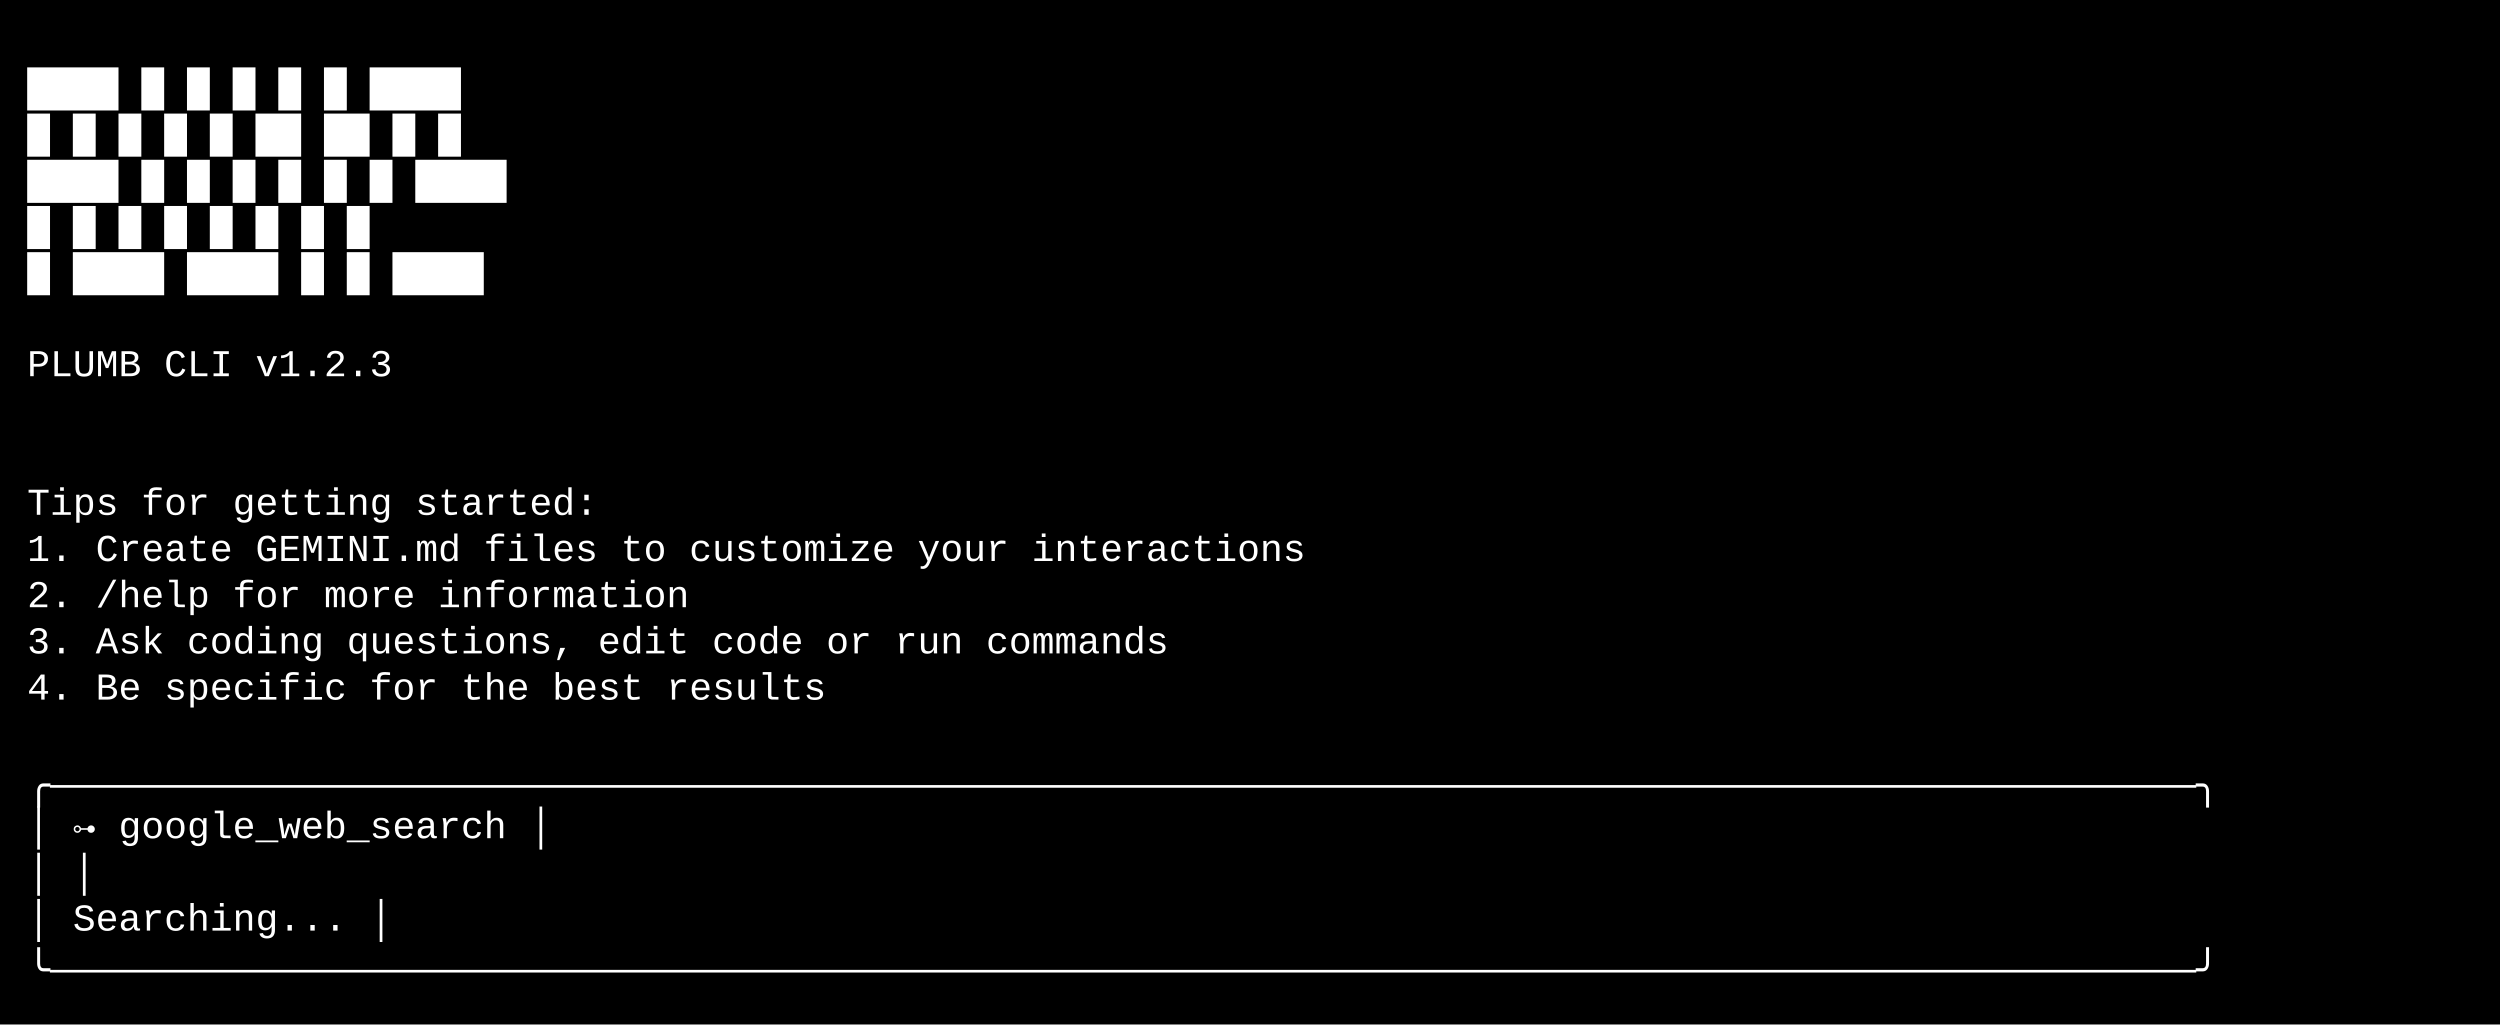
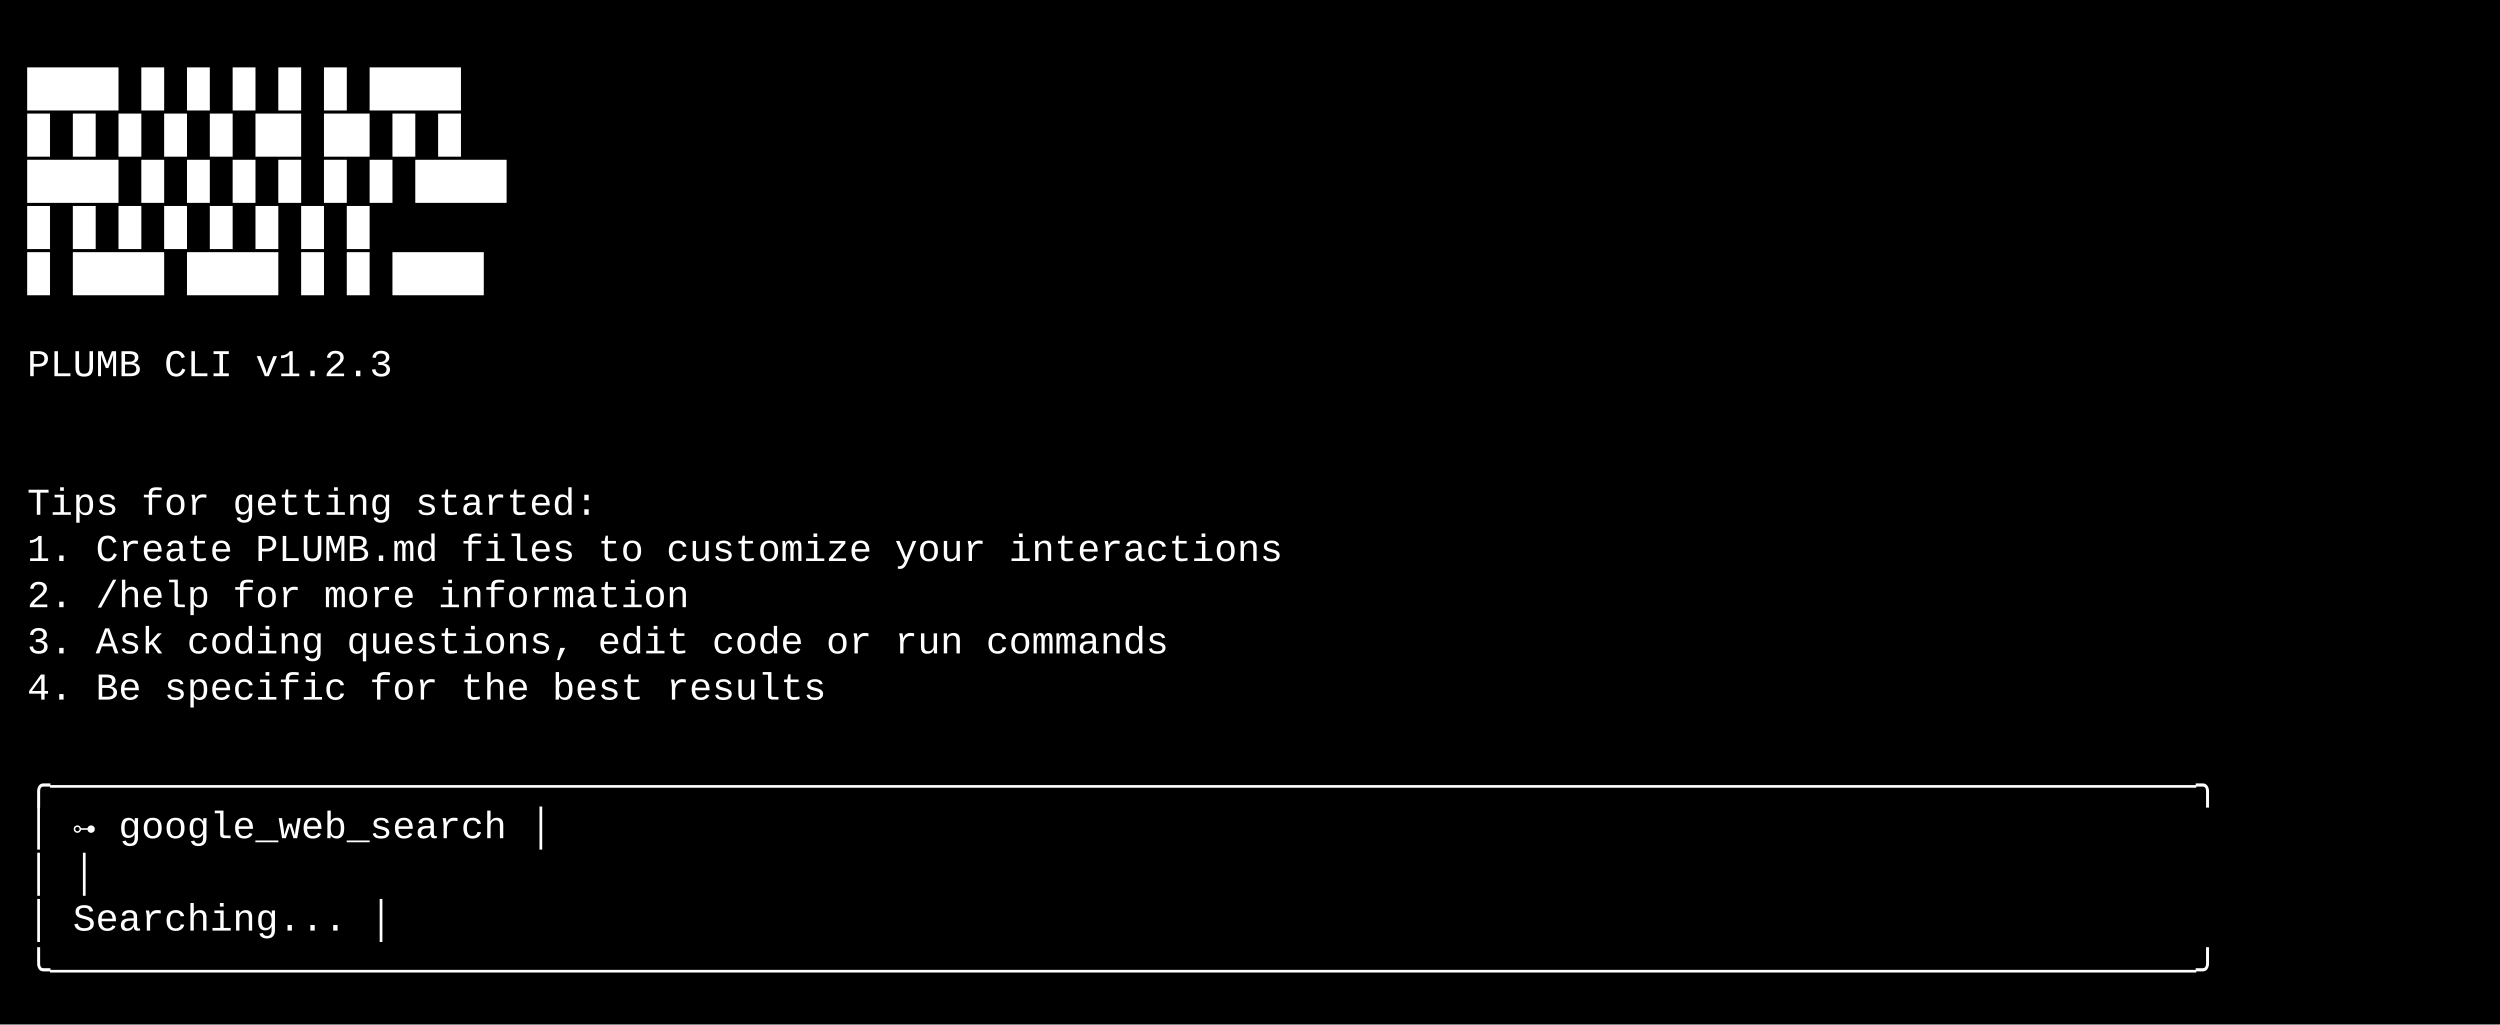
<svg xmlns="http://www.w3.org/2000/svg" width="920" height="377" viewBox="0 0 920 377">
  <style>
    text { font-family: Consolas, "Courier New", monospace; font-size: 14px; dominant-baseline: text-before-edge; white-space: pre; }
  </style>
  <rect width="920" height="377" fill="#000000" />
  <g transform="translate(10, 10)">
    <text x="0" y="19" fill="#ffffff" textLength="900" lengthAdjust="spacingAndGlyphs"> ████ █    █  █ █   █ ████                                                                          </text>
    <text x="0" y="36" fill="#ffffff" textLength="900" lengthAdjust="spacingAndGlyphs"> █  █ █    █  █ ██ ██ █  █                                                                          </text>
    <text x="0" y="53" fill="#ffffff" textLength="900" lengthAdjust="spacingAndGlyphs"> ████ █    █  █ █ █ █ ████                                                                          </text>
    <text x="0" y="70" fill="#ffffff" textLength="900" lengthAdjust="spacingAndGlyphs"> █    █    █  █ █   █ █  █                                                                          </text>
    <text x="0" y="87" fill="#ffffff" textLength="900" lengthAdjust="spacingAndGlyphs"> █    ████ ████ █   █ ████                                                                          </text>
    <text x="0" y="121" fill="#ffffff" textLength="900" lengthAdjust="spacingAndGlyphs"> PLUMB CLI v1.2.3                                                                                   </text>
    <text x="0" y="172" fill="#ffffff" textLength="900" lengthAdjust="spacingAndGlyphs">Tips for getting started:                                                                           </text>
-     <text x="0" y="189" fill="#ffffff" textLength="900" lengthAdjust="spacingAndGlyphs">1. Create GEMINI.md files to customize your interactions                                            </text>
+     <text x="0" y="189" fill="#ffffff" textLength="900" lengthAdjust="spacingAndGlyphs">1. Create PLUMB.md files to customize your interactions                                            </text>
    <text x="0" y="206" fill="#ffffff" textLength="900" lengthAdjust="spacingAndGlyphs">2. /help for more information                                                                       </text>
    <text x="0" y="223" fill="#ffffff" textLength="900" lengthAdjust="spacingAndGlyphs">3. Ask coding questions, edit code or run commands                                                  </text>
    <text x="0" y="240" fill="#ffffff" textLength="900" lengthAdjust="spacingAndGlyphs">4. Be specific for the best results                                                                 </text>
    <text x="0" y="274" fill="#ffffff" textLength="900" lengthAdjust="spacingAndGlyphs">╭──────────────────────────────────────────────────────────────────────────────────────────────╮    </text>
    <text x="0" y="291" fill="#ffffff" textLength="900" lengthAdjust="spacingAndGlyphs">│ ⊶  google_web_search                                                                         │    </text>
    <text x="0" y="308" fill="#ffffff" textLength="900" lengthAdjust="spacingAndGlyphs">│                                                                                              │    </text>
    <text x="0" y="325" fill="#ffffff" textLength="900" lengthAdjust="spacingAndGlyphs">│ Searching...                                                                                 │    </text>
    <text x="0" y="342" fill="#ffffff" textLength="900" lengthAdjust="spacingAndGlyphs">╰──────────────────────────────────────────────────────────────────────────────────────────────╯    </text>
  </g>
</svg>
